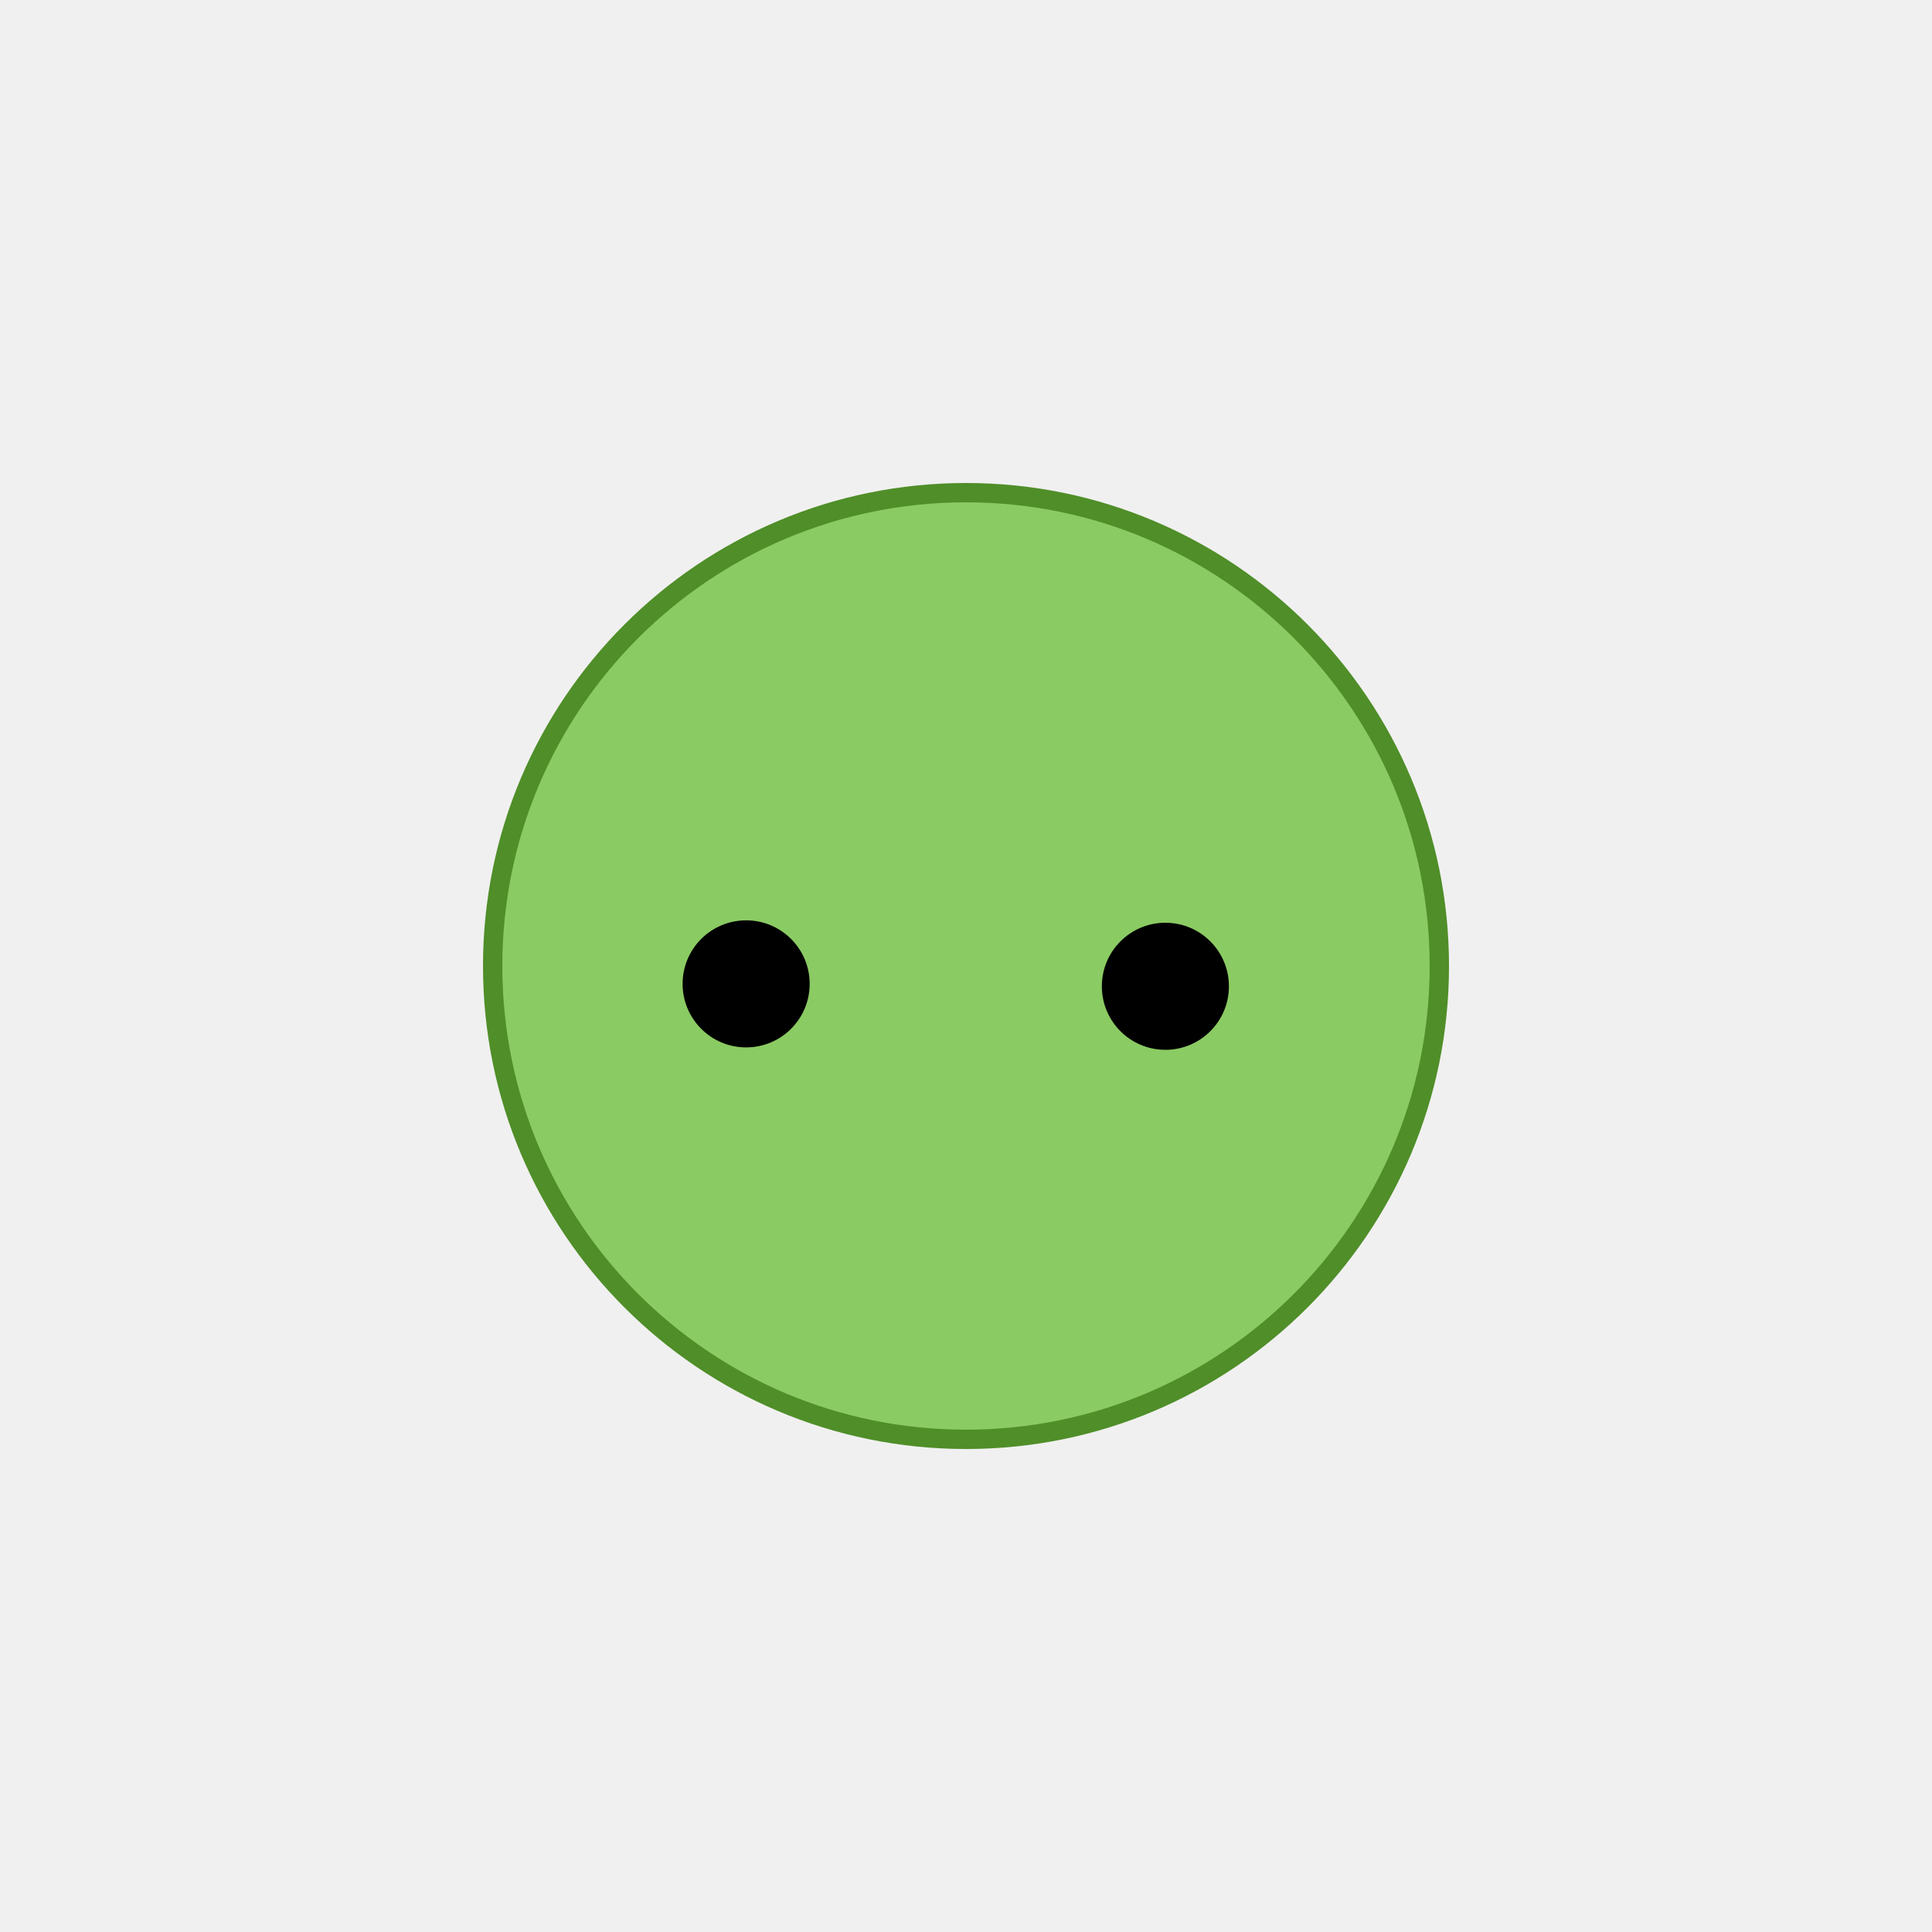
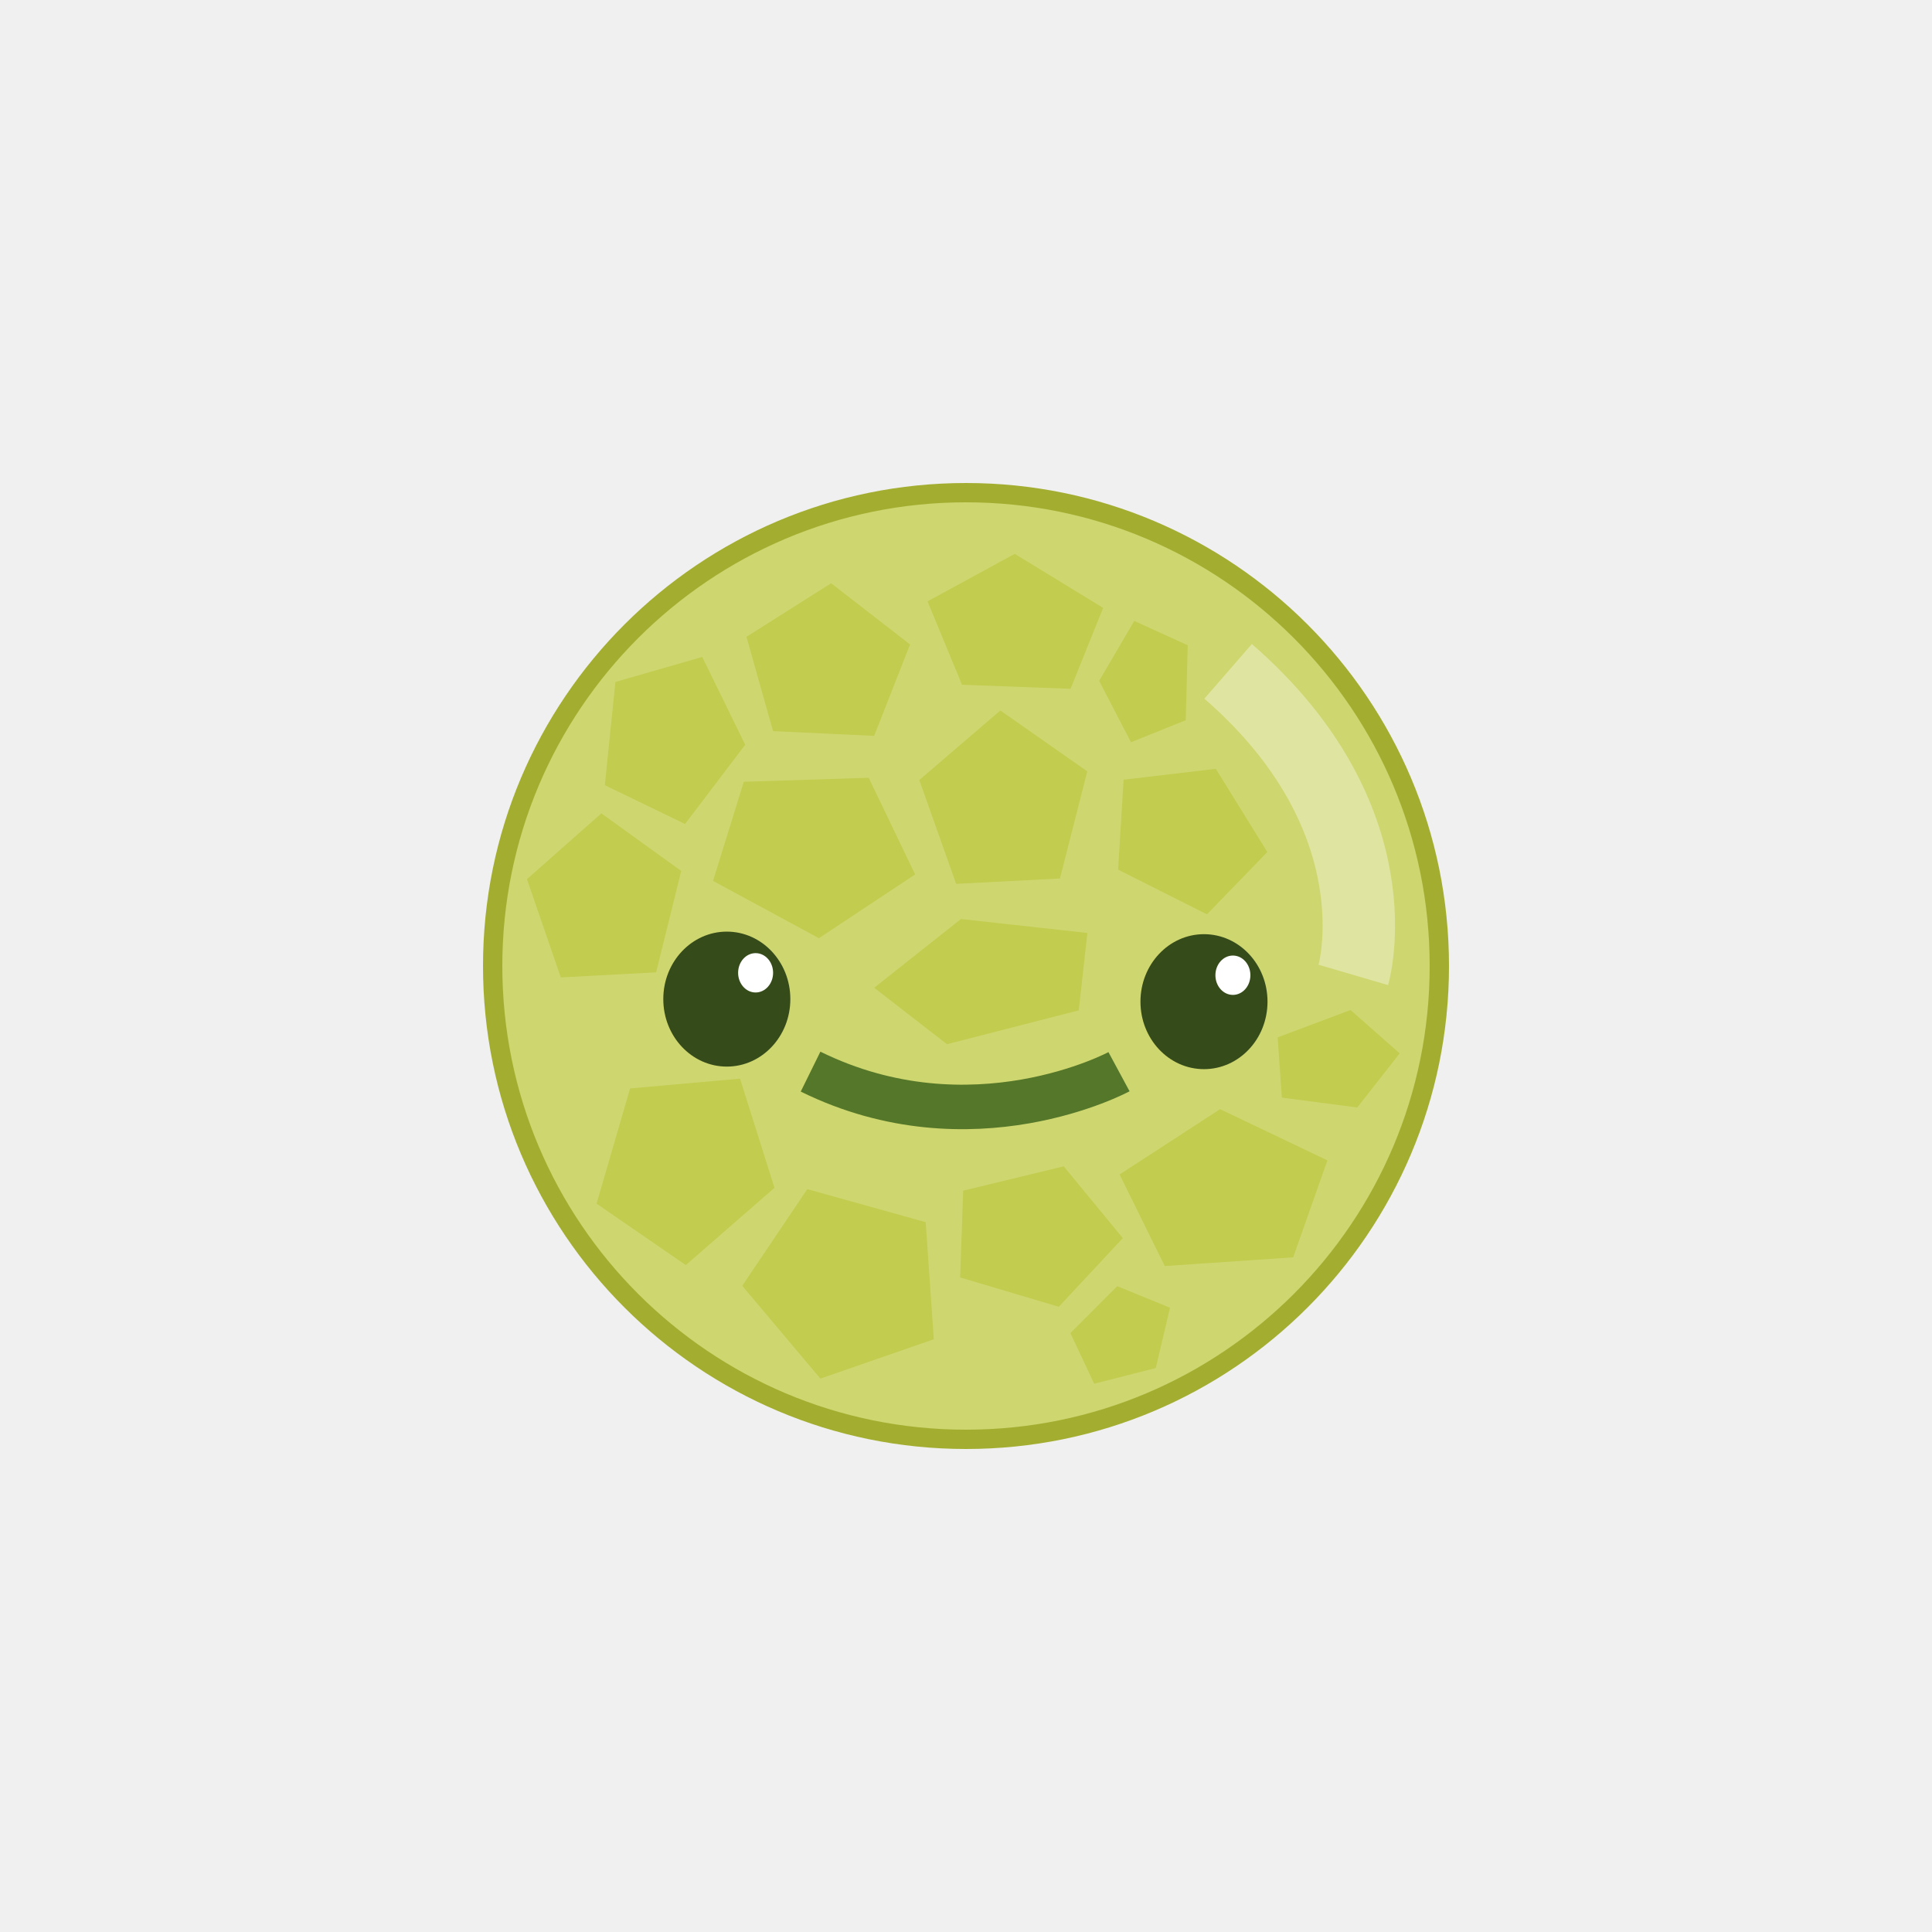
- <svg xmlns="http://www.w3.org/2000/svg" width="200" height="200" version="1.1" viewBox="0 0 200 200">
-   <g>
-     <circle cx="100" cy="100" r="49" fill="#8bcb63" stop-color="#000000" stroke="#4f8e28" stroke-linecap="round" stroke-linejoin="round" stroke-width="2" />
+ <svg xmlns="http://www.w3.org/2000/svg" width="200" height="200" viewBox="0 0 200 200" version="1.1" id="svg8">
+   <defs id="defs2" />
+   <g id="layer1" />
+   <g id="layer4" style="display:inline">
+     <circle style="fill:#ced66f;fill-opacity:1;stroke:#a3ae31;stroke-width:2;stroke-linecap:round;stroke-linejoin:round;stroke-miterlimit:4;stroke-dasharray:none;stroke-opacity:1;stop-color:#000000" id="path6415" cx="100" cy="100" r="49" />
+     <path style="display:inline;mix-blend-mode:normal;fill:#c2cc4e;fill-opacity:1;stroke:none;stroke-width:4.3;stroke-miterlimit:2.8;stroke-dasharray:none;stroke-dashoffset:2.917;stroke-opacity:1" id="path6-81-4-8" d="m 69.278,87.532 -8.953,-0.433 -2.355,-8.649 7.498,-4.912 6.989,5.613 z" transform="matrix(-0.0046667,-0.6998429,-0.9008118,0.07231175,211.4404,149.5428)" />
  </g>
-   <g fill="#000000" style="mix-blend-mode:normal">
-     <circle cx="120.64" cy="102.1" r="6.577" />
-     <circle cx="77.24" cy="101.85" r="6.577" style="mix-blend-mode:normal" />
+   <g id="layer2" style="display:inline;mix-blend-mode:normal">
+     <ellipse style="fill:#354b1a;fill-opacity:1;stroke:none;stroke-width:8.245;stroke-linecap:round;stroke-linejoin:round;stroke-miterlimit:4;stroke-dasharray:none;stroke-opacity:1" id="path1014-6" cx="124.636" cy="103.692" rx="6.576" ry="6.986" />
+     <ellipse style="display:inline;mix-blend-mode:normal;fill:#354b1a;fill-opacity:1;stroke:none;stroke-width:8.245;stroke-linecap:round;stroke-linejoin:round;stroke-miterlimit:4;stroke-dasharray:none;stroke-opacity:1" id="path1014-6-6" cx="75.24" cy="103.427" rx="6.576" ry="6.986" />
+     <ellipse style="display:inline;mix-blend-mode:normal;fill:#ffffff;fill-opacity:1;stroke:none;stroke-width:6.721;stroke-miterlimit:2.8;stroke-dashoffset:2.917" id="path1" cx="78.22" cy="100.705" rx="1.811" ry="2.037" />
+     <ellipse style="display:inline;mix-blend-mode:normal;fill:#ffffff;fill-opacity:1;stroke:none;stroke-width:6.721;stroke-miterlimit:2.8;stroke-dashoffset:2.917" id="path1-7" cx="127.629" cy="100.955" rx="1.811" ry="2.037" />
+     <path style="fill:none;fill-opacity:1;stroke:#557729;stroke-width:4.606;stroke-miterlimit:2.8;stroke-dasharray:none;stroke-dashoffset:2.917;stroke-opacity:1" d="m 83.91,110.934 c 16.696,8.223 31.929,0.008 31.929,0.008" id="path2" />
+     <path style="fill:#c2cc4e;fill-opacity:1;stroke:none;stroke-width:4.3;stroke-miterlimit:2.8;stroke-dasharray:none;stroke-dashoffset:2.917;stroke-opacity:1" id="path6" d="m 69.278,87.532 -8.953,-0.433 -2.355,-8.649 7.498,-4.912 6.989,5.613 z" transform="matrix(0.9457059,0.3940191,-0.3845581,1.128183,39.0564,-40.75167)" />
+     <path style="display:inline;mix-blend-mode:normal;fill:#c2cc4e;fill-opacity:1;stroke:none;stroke-width:4.3;stroke-miterlimit:2.8;stroke-dasharray:none;stroke-dashoffset:2.917;stroke-opacity:1" id="path6-38" d="m 69.278,87.532 -8.953,-0.433 -2.355,-8.649 7.498,-4.912 6.989,5.613 z" transform="matrix(0.317859,-0.9500854,1.212098,0.306963,-13.92646,101.8804)" />
+     <path style="display:inline;mix-blend-mode:normal;fill:#c2cc4e;fill-opacity:1;stroke:none;stroke-width:4.3;stroke-miterlimit:2.8;stroke-dasharray:none;stroke-dashoffset:2.917;stroke-opacity:1" id="path6-81" d="m 69.278,87.532 -8.953,-0.433 -2.355,-8.649 7.498,-4.912 6.989,5.613 z" transform="matrix(0.707437,-0.2132395,0.09257474,0.663581,62.53079,98.3053)" />
+     <path style="display:inline;mix-blend-mode:normal;fill:#c2cc4e;fill-opacity:1;stroke:none;stroke-width:4.3;stroke-miterlimit:2.8;stroke-dasharray:none;stroke-dashoffset:2.917;stroke-opacity:1" id="path6-81-4" d="m 69.278,87.532 -8.953,-0.433 -2.355,-8.649 7.498,-4.912 6.989,5.613 z" transform="matrix(-0.3406057,-0.7317072,-0.5622681,0.4624511,186.5982,80.69462)" />
+     <path style="display:inline;mix-blend-mode:normal;fill:#c2cc4e;fill-opacity:1;stroke:none;stroke-width:4.3;stroke-miterlimit:2.8;stroke-dasharray:none;stroke-dashoffset:2.917;stroke-opacity:1" id="path6-3" d="m 69.278,87.532 -8.953,-0.433 -2.355,-8.649 7.498,-4.912 6.989,5.613 z" transform="matrix(0.02330143,1.00241,-1.209383,0.01797849,203.64,61.22073)" />
+     <path style="display:inline;mix-blend-mode:normal;fill:#c2cc4e;fill-opacity:1;stroke:none;stroke-width:4.3;stroke-miterlimit:2.8;stroke-dasharray:none;stroke-dashoffset:2.917;stroke-opacity:1" id="path6-4" d="m 69.278,87.532 -8.953,-0.433 -2.355,-8.649 7.498,-4.912 6.989,5.613 z" transform="matrix(1.168717,0,0,1.128701,9.523829,-22.6227)" />
+     <path style="display:inline;mix-blend-mode:normal;fill:#c2cc4e;fill-opacity:1;stroke:none;stroke-width:4.3;stroke-miterlimit:2.8;stroke-dasharray:none;stroke-dashoffset:2.917;stroke-opacity:1" id="path6-55" d="m 69.278,87.532 -8.953,-0.433 -2.355,-8.649 7.498,-4.912 6.989,5.613 z" transform="matrix(-0.2871231,1.159052,-1.416518,-0.2675932,217.6952,34.31814)" />
+     <path style="display:inline;mix-blend-mode:normal;fill:#c2cc4e;fill-opacity:1;stroke:none;stroke-width:4.3;stroke-miterlimit:2.8;stroke-dasharray:none;stroke-dashoffset:2.917;stroke-opacity:1" id="path6-55-8" d="m 69.278,87.532 -8.953,-0.433 -2.355,-8.649 7.498,-4.912 6.989,5.613 z" transform="matrix(0.9036974,0.6208391,-1.28437,0.6536032,147.8493,7.871995)" />
+     <path style="display:inline;mix-blend-mode:normal;fill:#c2cc4e;fill-opacity:1;stroke:none;stroke-width:4.3;stroke-miterlimit:2.8;stroke-dasharray:none;stroke-dashoffset:2.917;stroke-opacity:1" id="path6-55-7" d="m 69.278,87.532 -8.953,-0.433 -2.355,-8.649 7.498,-4.912 6.989,5.613 z" transform="matrix(1.477845,-0.1556472,0.1380642,1.138232,19.39896,41.30836)" />
+     <path style="display:inline;mix-blend-mode:normal;fill:#c2cc4e;fill-opacity:1;stroke:none;stroke-width:4.3;stroke-miterlimit:2.8;stroke-dasharray:none;stroke-dashoffset:2.917;stroke-opacity:1" id="path6-8" d="m 69.278,87.532 -8.953,-0.433 -2.355,-8.649 7.498,-4.912 6.989,5.613 z" transform="matrix(-1.101943,0,0,1.213368,134.395,-5.028469)" />
+     <path style="display:inline;mix-blend-mode:normal;fill:#c2cc4e;fill-opacity:1;stroke:none;stroke-width:4.3;stroke-miterlimit:2.8;stroke-dasharray:none;stroke-dashoffset:2.917;stroke-opacity:1" id="path6-4-2" d="m 69.278,87.532 -8.953,-0.433 -2.355,-8.649 7.498,-4.912 6.989,5.613 z" transform="matrix(-1.199934,0,0,1.282133,182.1101,-20.73301)" />
+     <path style="display:inline;mix-blend-mode:normal;fill:#c2cc4e;fill-opacity:1;stroke:none;stroke-width:4.3;stroke-miterlimit:2.8;stroke-dasharray:none;stroke-dashoffset:2.917;stroke-opacity:1" id="path6-4-8" d="m 69.278,87.532 -8.953,-0.433 -2.355,-8.649 7.498,-4.912 6.989,5.613 z" transform="matrix(-1.333134,0.3919183,0.4597547,1.294402,137.0401,2.255496)" />
+     <path style="display:inline;mix-blend-mode:normal;fill:#c2cc4e;fill-opacity:1;stroke:none;stroke-width:4.3;stroke-miterlimit:2.8;stroke-dasharray:none;stroke-dashoffset:2.917;stroke-opacity:1" id="path6-5-3" d="m 69.278,87.532 -8.953,-0.433 -2.355,-8.649 7.498,-4.912 6.989,5.613 z" transform="matrix(1.268164,-0.04705198,0.05588075,-1.366107,-16.14131,234.5002)" />
+     <path style="display:inline;mix-blend-mode:normal;fill:#c2cc4e;fill-opacity:1;stroke:none;stroke-width:4.3;stroke-miterlimit:2.8;stroke-dasharray:none;stroke-dashoffset:2.917;stroke-opacity:1" id="path6-55-0-8" d="m 69.278,87.532 -8.953,-0.433 -2.355,-8.649 7.498,-4.912 6.989,5.613 z" transform="matrix(0.1162857,-1.027235,-1.094498,-0.2551085,204.0637,174.2115)" />
+     <path style="fill:none;fill-opacity:1;stroke:#dfe4a0;stroke-width:7.5;stroke-miterlimit:2.8;stroke-dasharray:none;stroke-dashoffset:2.917;stroke-opacity:1" d="m 127.132,69.497 c 17.673,15.354 12.963,31.428 12.963,31.428" id="path4" />
  </g>
-   <g display="none" fill="none" stroke="#000000" stroke-linecap="round" stroke-width="8" style="mix-blend-mode:normal">
-     <path d="m72.932 101.6 10.763 4.261" />
-     <path d="m127 101.5-10.763 4.261" />
+   <g id="layer3" style="display:none;mix-blend-mode:normal">
+     <path style="fill:none;stroke:#000000;stroke-width:8;stroke-linecap:round;stroke-linejoin:miter;stroke-miterlimit:4;stroke-dasharray:none;stroke-opacity:1" d="m 72.932,101.605 10.763,4.261" id="path930" />
+     <path style="fill:none;stroke:#000000;stroke-width:8;stroke-linecap:round;stroke-linejoin:miter;stroke-miterlimit:4;stroke-dasharray:none;stroke-opacity:1" d="m 127.004,101.498 -10.763,4.261" id="path930-3" />
  </g>
</svg>
